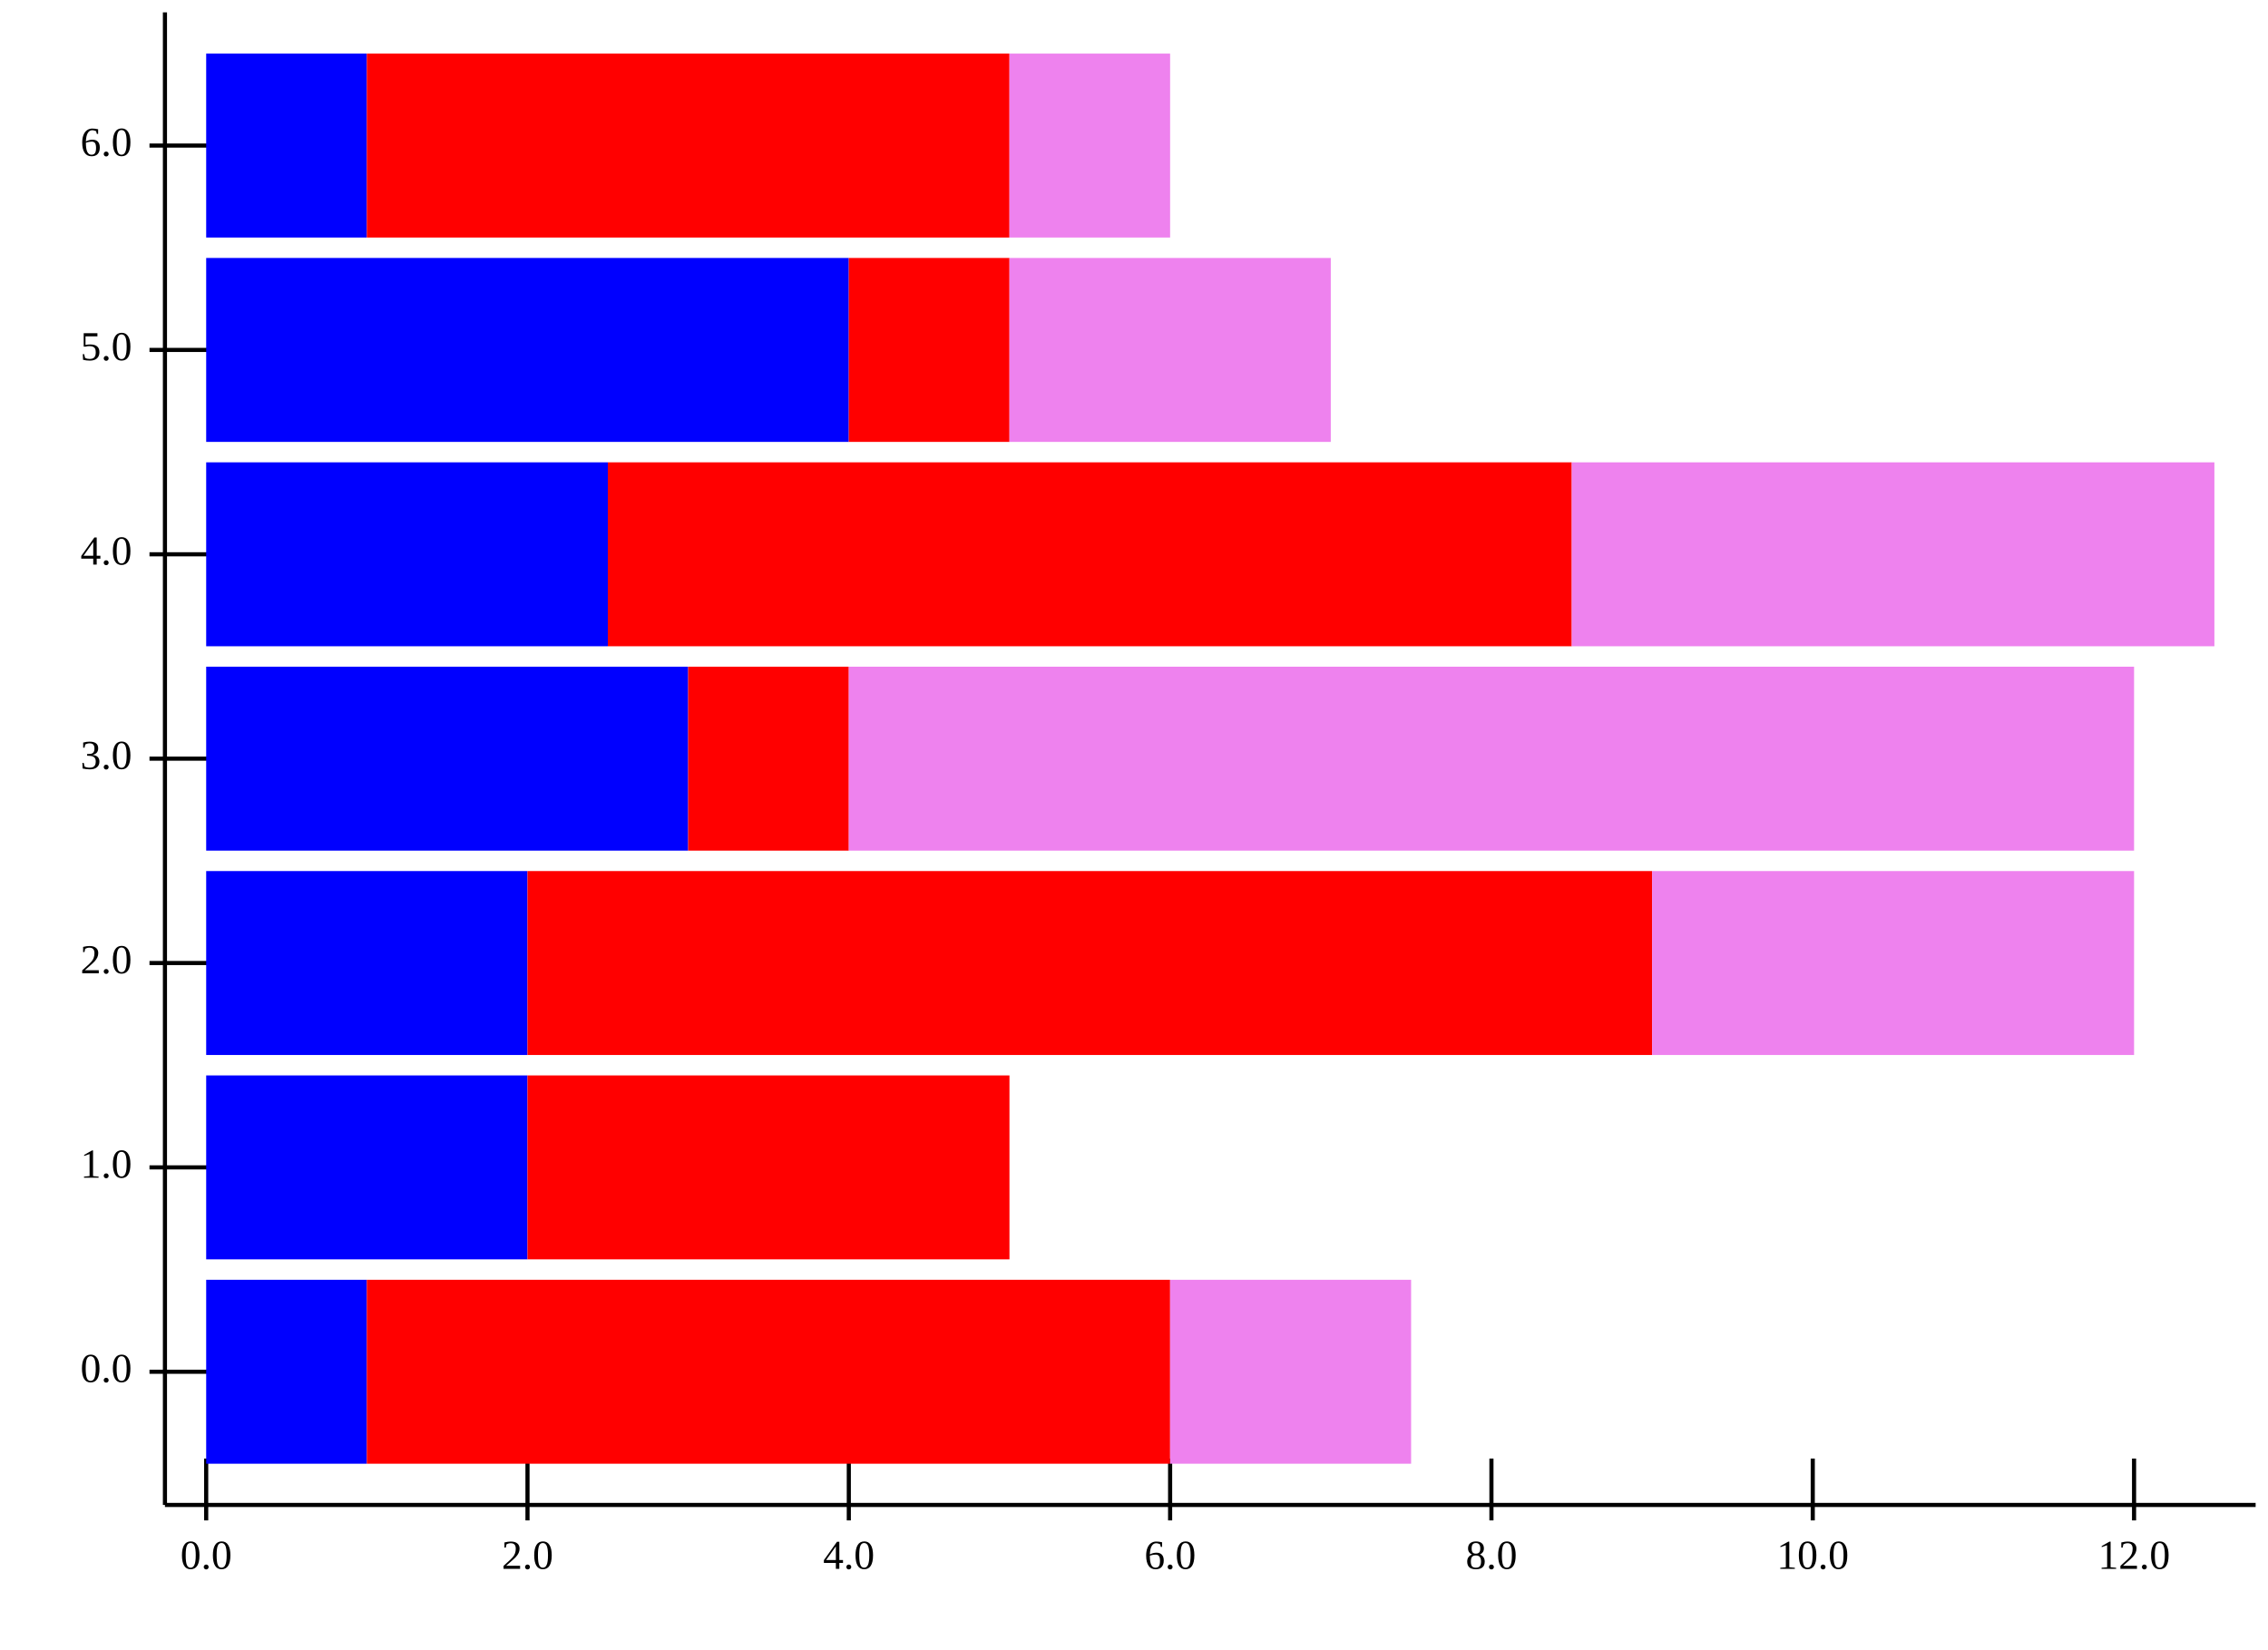
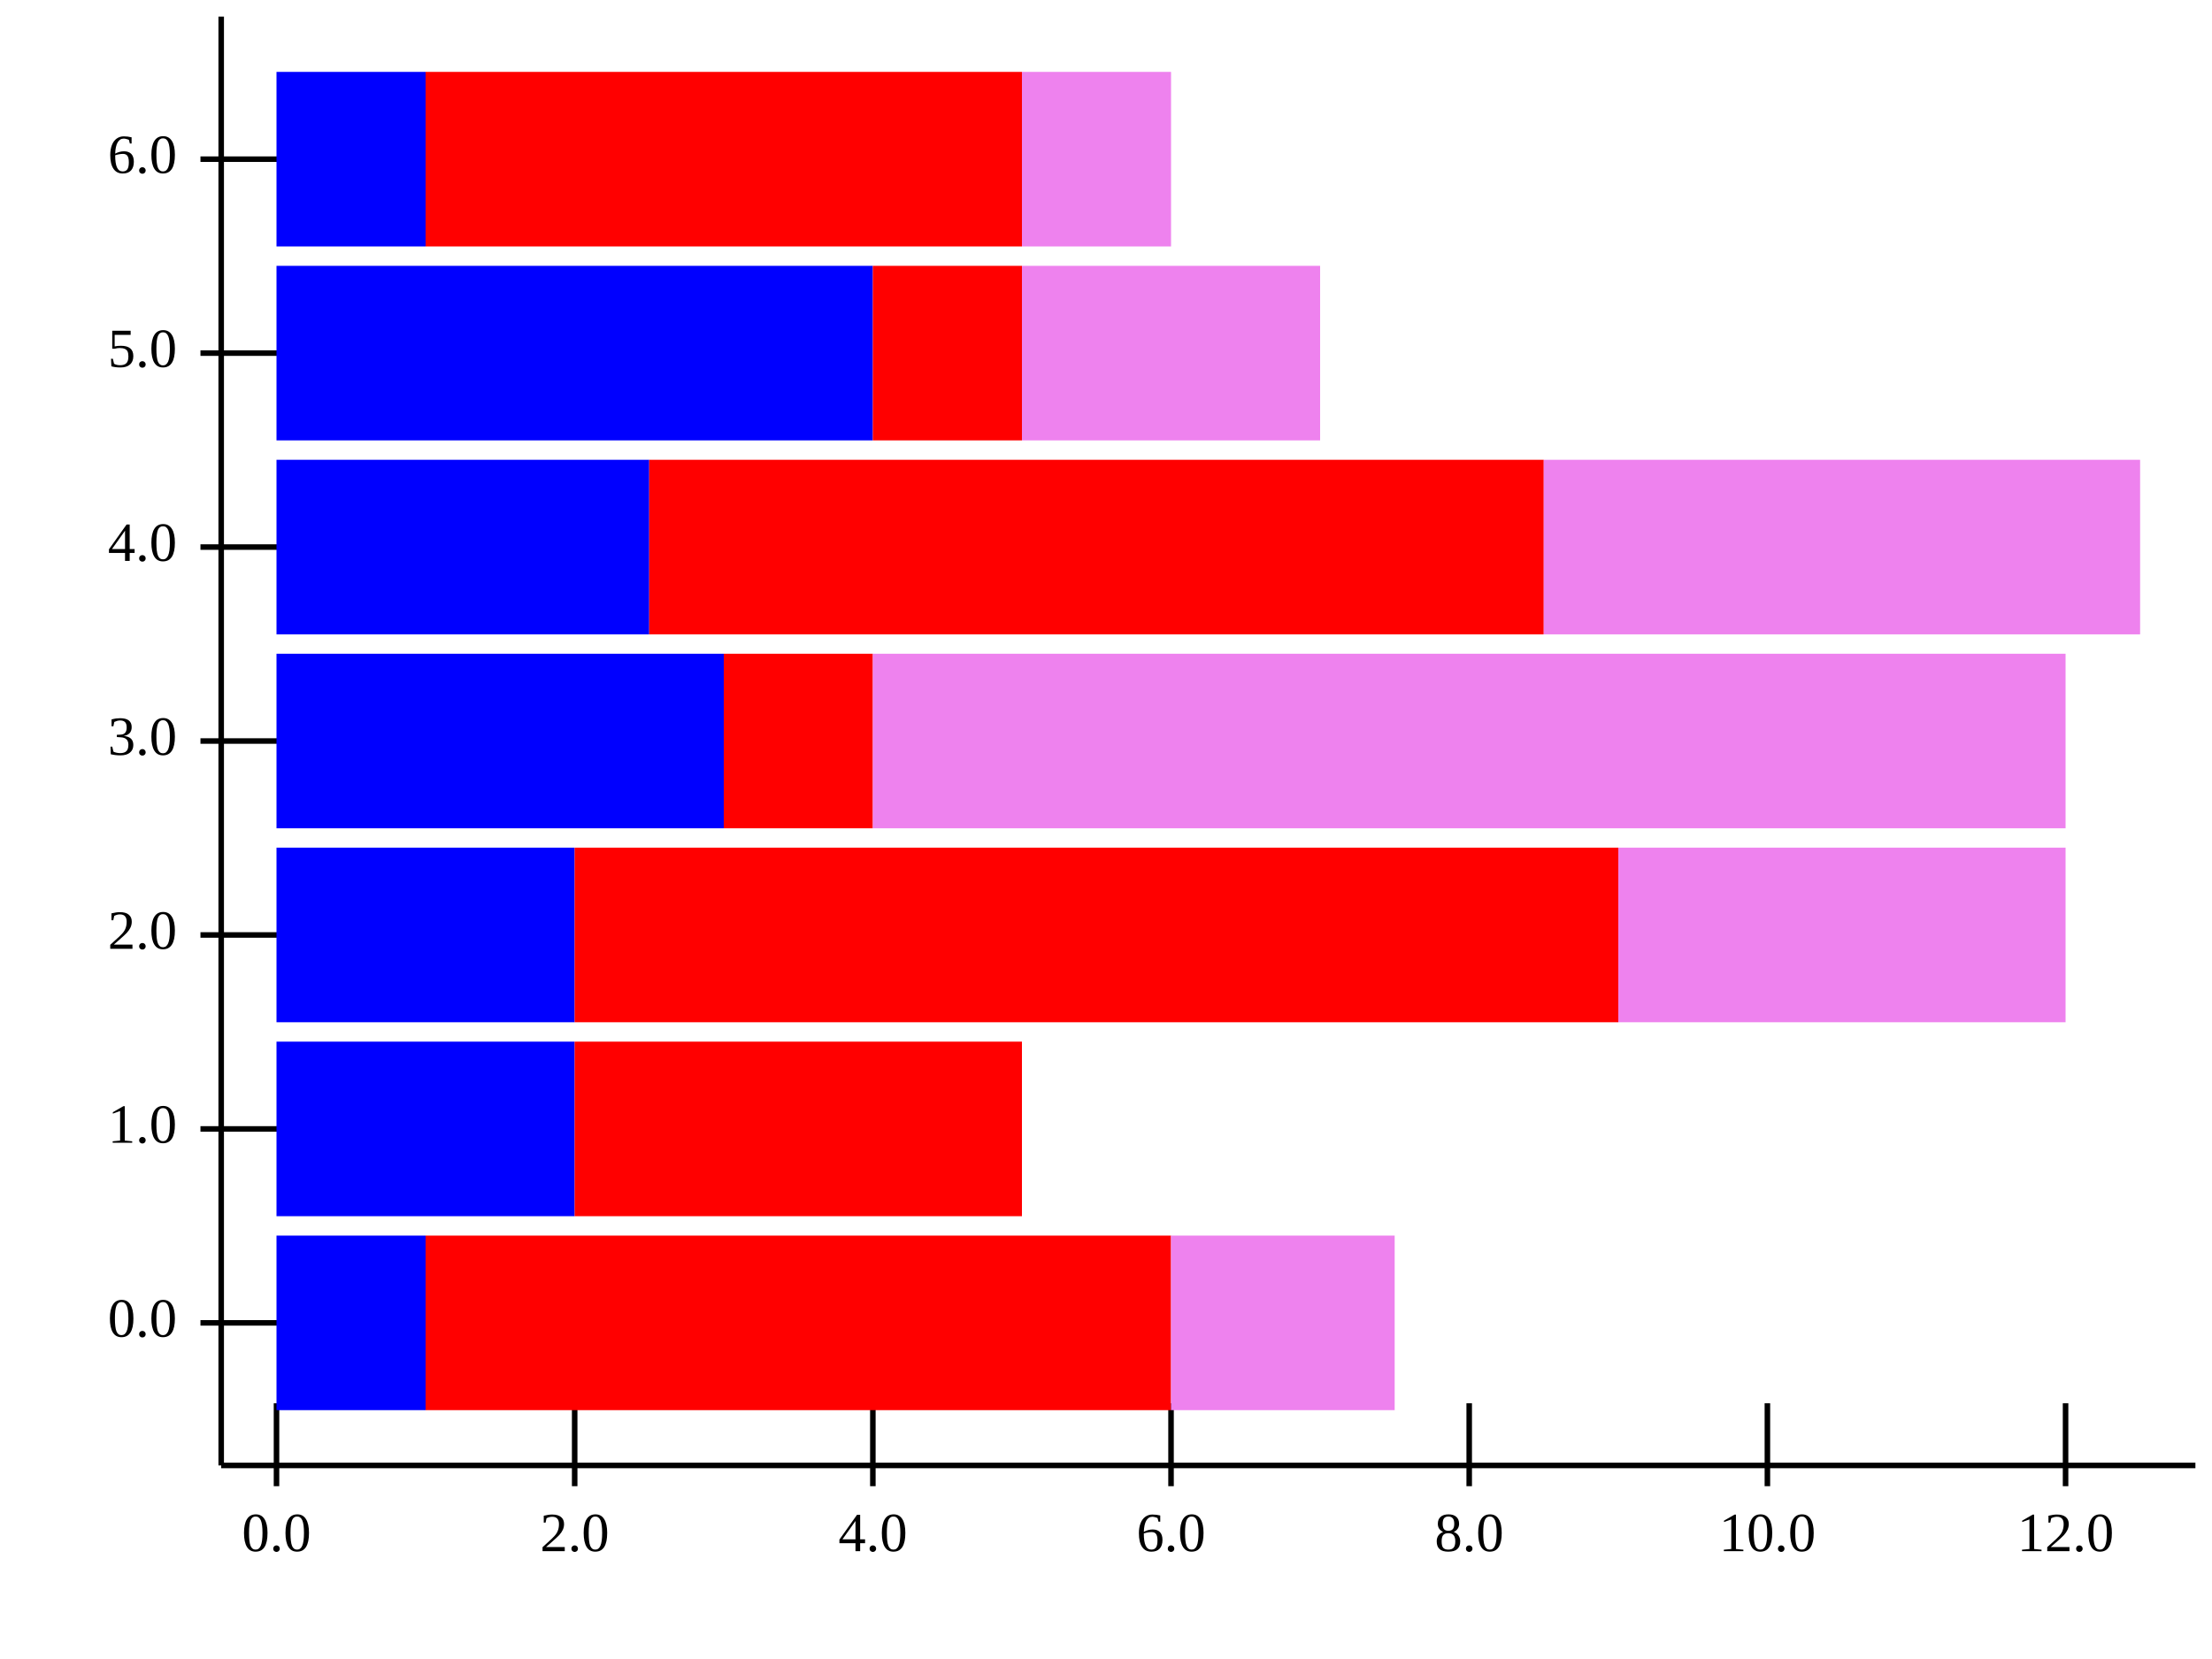
- <svg width="550" height="400">
+ <svg width="400" height="300">
  <g>
    <g>
      <g>
        <g>
-           <line class="xAxisTick" x1="50" x2="50" y1="368.75" y2="353.75" stroke="black" stroke-width="1" />
-           <text class="xAxisTickLabel" x="50" y="380.5" transform="rotate(0 50 380.5)" text-anchor="middle" fill="black" font-size="10">0.0</text>
+           <line class="xAxisTick" x1="50" x2="50" y1="268.75" y2="253.75" stroke="black" stroke-width="1" />
+           <text class="xAxisTickLabel" x="50" y="280.5" transform="rotate(0 50 280.5)" text-anchor="middle" fill="black" font-size="10">0.0</text>
        </g>
        <g>
-           <line class="xAxisTick" x1="127.92" x2="127.92" y1="368.75" y2="353.75" stroke="black" stroke-width="1" />
-           <text class="xAxisTickLabel" x="127.92" y="380.5" transform="rotate(0 127.92 380.5)" text-anchor="middle" fill="black" font-size="10">2.0</text>
+           <line class="xAxisTick" x1="103.92" x2="103.92" y1="268.75" y2="253.75" stroke="black" stroke-width="1" />
+           <text class="xAxisTickLabel" x="103.92" y="280.5" transform="rotate(0 103.92 280.5)" text-anchor="middle" fill="black" font-size="10">2.0</text>
        </g>
        <g>
-           <line class="xAxisTick" x1="205.84" x2="205.84" y1="368.75" y2="353.75" stroke="black" stroke-width="1" />
-           <text class="xAxisTickLabel" x="205.84" y="380.5" transform="rotate(0 205.84 380.5)" text-anchor="middle" fill="black" font-size="10">4.0</text>
+           <line class="xAxisTick" x1="157.84" x2="157.84" y1="268.75" y2="253.75" stroke="black" stroke-width="1" />
+           <text class="xAxisTickLabel" x="157.84" y="280.5" transform="rotate(0 157.84 280.5)" text-anchor="middle" fill="black" font-size="10">4.0</text>
        </g>
        <g>
-           <line class="xAxisTick" x1="283.76" x2="283.76" y1="368.75" y2="353.75" stroke="black" stroke-width="1" />
-           <text class="xAxisTickLabel" x="283.76" y="380.5" transform="rotate(0 283.76 380.5)" text-anchor="middle" fill="black" font-size="10">6.0</text>
+           <line class="xAxisTick" x1="211.76" x2="211.76" y1="268.75" y2="253.75" stroke="black" stroke-width="1" />
+           <text class="xAxisTickLabel" x="211.76" y="280.5" transform="rotate(0 211.76 280.5)" text-anchor="middle" fill="black" font-size="10">6.0</text>
        </g>
        <g>
-           <line class="xAxisTick" x1="361.68" x2="361.68" y1="368.75" y2="353.75" stroke="black" stroke-width="1" />
-           <text class="xAxisTickLabel" x="361.68" y="380.5" transform="rotate(0 361.68 380.5)" text-anchor="middle" fill="black" font-size="10">8.0</text>
+           <line class="xAxisTick" x1="265.68" x2="265.68" y1="268.75" y2="253.75" stroke="black" stroke-width="1" />
+           <text class="xAxisTickLabel" x="265.68" y="280.5" transform="rotate(0 265.68 280.5)" text-anchor="middle" fill="black" font-size="10">8.0</text>
        </g>
        <g>
-           <line class="xAxisTick" x1="439.6" x2="439.6" y1="368.75" y2="353.75" stroke="black" stroke-width="1" />
-           <text class="xAxisTickLabel" x="439.6" y="380.5" transform="rotate(0 439.6 380.5)" text-anchor="middle" fill="black" font-size="10">10.0</text>
+           <line class="xAxisTick" x1="319.6" x2="319.6" y1="268.75" y2="253.75" stroke="black" stroke-width="1" />
+           <text class="xAxisTickLabel" x="319.6" y="280.5" transform="rotate(0 319.6 280.5)" text-anchor="middle" fill="black" font-size="10">10.0</text>
        </g>
        <g>
-           <line class="xAxisTick" x1="517.52" x2="517.52" y1="368.75" y2="353.75" stroke="black" stroke-width="1" />
-           <text class="xAxisTickLabel" x="517.52" y="380.5" transform="rotate(0 517.52 380.5)" text-anchor="middle" fill="black" font-size="10">12.0</text>
+           <line class="xAxisTick" x1="373.52" x2="373.52" y1="268.75" y2="253.75" stroke="black" stroke-width="1" />
+           <text class="xAxisTickLabel" x="373.52" y="280.5" transform="rotate(0 373.52 280.5)" text-anchor="middle" fill="black" font-size="10">12.0</text>
        </g>
        <g>
-           <line class="xAxisLine" stroke="black" stroke-width="1" x1="40" x2="547" y1="365" y2="365" />
+           <line class="xAxisLine" stroke="black" stroke-width="1" x1="40" x2="397" y1="265" y2="265" />
        </g>
      </g>
      <g>
        <g>
-           <line class="yAxisTick" x1="36.25" x2="51.25" y1="332.696" y2="332.696" stroke="black" stroke-width="1" />
-           <text class="yAxisTickLabel" x="32" y="335.196" transform="rotate(0 32 335.1957)" text-anchor="end" fill="black" font-size="10">0.0</text>
+           <line class="yAxisTick" x1="36.25" x2="51.25" y1="239.217" y2="239.217" stroke="black" stroke-width="1" />
+           <text class="yAxisTickLabel" x="32" y="241.717" transform="rotate(0 32 241.7174)" text-anchor="end" fill="black" font-size="10">0.0</text>
        </g>
        <g>
-           <line class="yAxisTick" x1="36.25" x2="51.25" y1="283.13" y2="283.13" stroke="black" stroke-width="1" />
-           <text class="yAxisTickLabel" x="32" y="285.63" transform="rotate(0 32 285.6304)" text-anchor="end" fill="black" font-size="10">1.0</text>
+           <line class="yAxisTick" x1="36.25" x2="51.25" y1="204.145" y2="204.145" stroke="black" stroke-width="1" />
+           <text class="yAxisTickLabel" x="32" y="206.645" transform="rotate(0 32 206.6449)" text-anchor="end" fill="black" font-size="10">1.0</text>
        </g>
        <g>
-           <line class="yAxisTick" x1="36.25" x2="51.25" y1="233.565" y2="233.565" stroke="black" stroke-width="1" />
-           <text class="yAxisTickLabel" x="32" y="236.065" transform="rotate(0 32 236.0652)" text-anchor="end" fill="black" font-size="10">2.0</text>
+           <line class="yAxisTick" x1="36.25" x2="51.25" y1="169.072" y2="169.072" stroke="black" stroke-width="1" />
+           <text class="yAxisTickLabel" x="32" y="171.572" transform="rotate(0 32 171.5725)" text-anchor="end" fill="black" font-size="10">2.0</text>
        </g>
        <g>
-           <line class="yAxisTick" x1="36.25" x2="51.25" y1="184" y2="184" stroke="black" stroke-width="1" />
-           <text class="yAxisTickLabel" x="32" y="186.5" transform="rotate(0 32 186.5)" text-anchor="end" fill="black" font-size="10">3.0</text>
+           <line class="yAxisTick" x1="36.25" x2="51.25" y1="134" y2="134" stroke="black" stroke-width="1" />
+           <text class="yAxisTickLabel" x="32" y="136.5" transform="rotate(0 32 136.5)" text-anchor="end" fill="black" font-size="10">3.0</text>
        </g>
        <g>
-           <line class="yAxisTick" x1="36.25" x2="51.25" y1="134.435" y2="134.435" stroke="black" stroke-width="1" />
-           <text class="yAxisTickLabel" x="32" y="136.935" transform="rotate(0 32 136.9348)" text-anchor="end" fill="black" font-size="10">4.0</text>
+           <line class="yAxisTick" x1="36.25" x2="51.25" y1="98.928" y2="98.928" stroke="black" stroke-width="1" />
+           <text class="yAxisTickLabel" x="32" y="101.428" transform="rotate(0 32 101.4275)" text-anchor="end" fill="black" font-size="10">4.0</text>
        </g>
        <g>
-           <line class="yAxisTick" x1="36.25" x2="51.25" y1="84.87" y2="84.87" stroke="black" stroke-width="1" />
-           <text class="yAxisTickLabel" x="32" y="87.37" transform="rotate(0 32 87.36957)" text-anchor="end" fill="black" font-size="10">5.0</text>
+           <line class="yAxisTick" x1="36.25" x2="51.25" y1="63.855" y2="63.855" stroke="black" stroke-width="1" />
+           <text class="yAxisTickLabel" x="32" y="66.355" transform="rotate(0 32 66.35507)" text-anchor="end" fill="black" font-size="10">5.0</text>
        </g>
        <g>
-           <line class="yAxisTick" x1="36.25" x2="51.25" y1="35.304" y2="35.304" stroke="black" stroke-width="1" />
-           <text class="yAxisTickLabel" x="32" y="37.804" transform="rotate(0 32 37.80435)" text-anchor="end" fill="black" font-size="10">6.0</text>
+           <line class="yAxisTick" x1="36.25" x2="51.25" y1="28.783" y2="28.783" stroke="black" stroke-width="1" />
+           <text class="yAxisTickLabel" x="32" y="31.283" transform="rotate(0 32 31.28261)" text-anchor="end" fill="black" font-size="10">6.0</text>
        </g>
        <g>
-           <line class="yAxisLine" stroke="black" stroke-width="1" x1="40" x2="40" y1="365" y2="3" />
+           <line class="yAxisLine" stroke="black" stroke-width="1" x1="40" x2="40" y1="265" y2="3" />
        </g>
      </g>
    </g>
    <g>
      <g>
-         <rect x="50" y="310.391" height="44.609" width="38.96" fill="blue" opacity="1" />
-         <rect x="50" y="260.826" height="44.609" width="77.92" fill="blue" opacity="1" />
-         <rect x="50" y="211.261" height="44.609" width="77.92" fill="blue" opacity="1" />
-         <rect x="50" y="161.696" height="44.609" width="116.88" fill="blue" opacity="1" />
-         <rect x="50" y="112.13" height="44.609" width="97.4" fill="blue" opacity="1" />
-         <rect x="50" y="62.565" height="44.609" width="155.84" fill="blue" opacity="1" />
-         <rect x="50" y="13" height="44.609" width="38.96" fill="blue" opacity="1" />
+         <rect x="50" y="223.435" height="31.565" width="26.96" fill="blue" opacity="1" />
+         <rect x="50" y="188.362" height="31.565" width="53.92" fill="blue" opacity="1" />
+         <rect x="50" y="153.29" height="31.565" width="53.92" fill="blue" opacity="1" />
+         <rect x="50" y="118.217" height="31.565" width="80.88" fill="blue" opacity="1" />
+         <rect x="50" y="83.145" height="31.565" width="67.4" fill="blue" opacity="1" />
+         <rect x="50" y="48.072" height="31.565" width="107.84" fill="blue" opacity="1" />
+         <rect x="50" y="13" height="31.565" width="26.96" fill="blue" opacity="1" />
      </g>
      <g>
-         <rect x="88.96" y="310.391" height="44.609" width="194.8" fill="red" opacity="1" />
-         <rect x="127.92" y="260.826" height="44.609" width="116.88" fill="red" opacity="1" />
-         <rect x="127.92" y="211.261" height="44.609" width="272.72" fill="red" opacity="1" />
-         <rect x="166.88" y="161.696" height="44.609" width="38.96" fill="red" opacity="1" />
-         <rect x="147.4" y="112.13" height="44.609" width="233.76" fill="red" opacity="1" />
-         <rect x="205.84" y="62.565" height="44.609" width="38.96" fill="red" opacity="1" />
-         <rect x="88.96" y="13" height="44.609" width="155.84" fill="red" opacity="1" />
+         <rect x="76.96" y="223.435" height="31.565" width="134.8" fill="red" opacity="1" />
+         <rect x="103.92" y="188.362" height="31.565" width="80.88" fill="red" opacity="1" />
+         <rect x="103.92" y="153.29" height="31.565" width="188.72" fill="red" opacity="1" />
+         <rect x="130.88" y="118.217" height="31.565" width="26.96" fill="red" opacity="1" />
+         <rect x="117.4" y="83.145" height="31.565" width="161.76" fill="red" opacity="1" />
+         <rect x="157.84" y="48.072" height="31.565" width="26.96" fill="red" opacity="1" />
+         <rect x="76.96" y="13" height="31.565" width="107.84" fill="red" opacity="1" />
      </g>
      <g>
-         <rect x="283.76" y="310.391" height="44.609" width="58.44" fill="violet" opacity="1" />
-         <rect x="244.8" y="260.826" height="44.609" width="0" fill="violet" opacity="1" />
-         <rect x="400.64" y="211.261" height="44.609" width="116.88" fill="violet" opacity="1" />
-         <rect x="205.84" y="161.696" height="44.609" width="311.68" fill="violet" opacity="1" />
-         <rect x="381.16" y="112.13" height="44.609" width="155.84" fill="violet" opacity="1" />
-         <rect x="244.8" y="62.565" height="44.609" width="77.92" fill="violet" opacity="1" />
-         <rect x="244.8" y="13" height="44.609" width="38.96" fill="violet" opacity="1" />
+         <rect x="211.76" y="223.435" height="31.565" width="40.44" fill="violet" opacity="1" />
+         <rect x="184.8" y="188.362" height="31.565" width="0" fill="violet" opacity="1" />
+         <rect x="292.64" y="153.29" height="31.565" width="80.88" fill="violet" opacity="1" />
+         <rect x="157.84" y="118.217" height="31.565" width="215.68" fill="violet" opacity="1" />
+         <rect x="279.16" y="83.145" height="31.565" width="107.84" fill="violet" opacity="1" />
+         <rect x="184.8" y="48.072" height="31.565" width="53.92" fill="violet" opacity="1" />
+         <rect x="184.8" y="13" height="31.565" width="26.96" fill="violet" opacity="1" />
      </g>
    </g>
  </g>
</svg>
